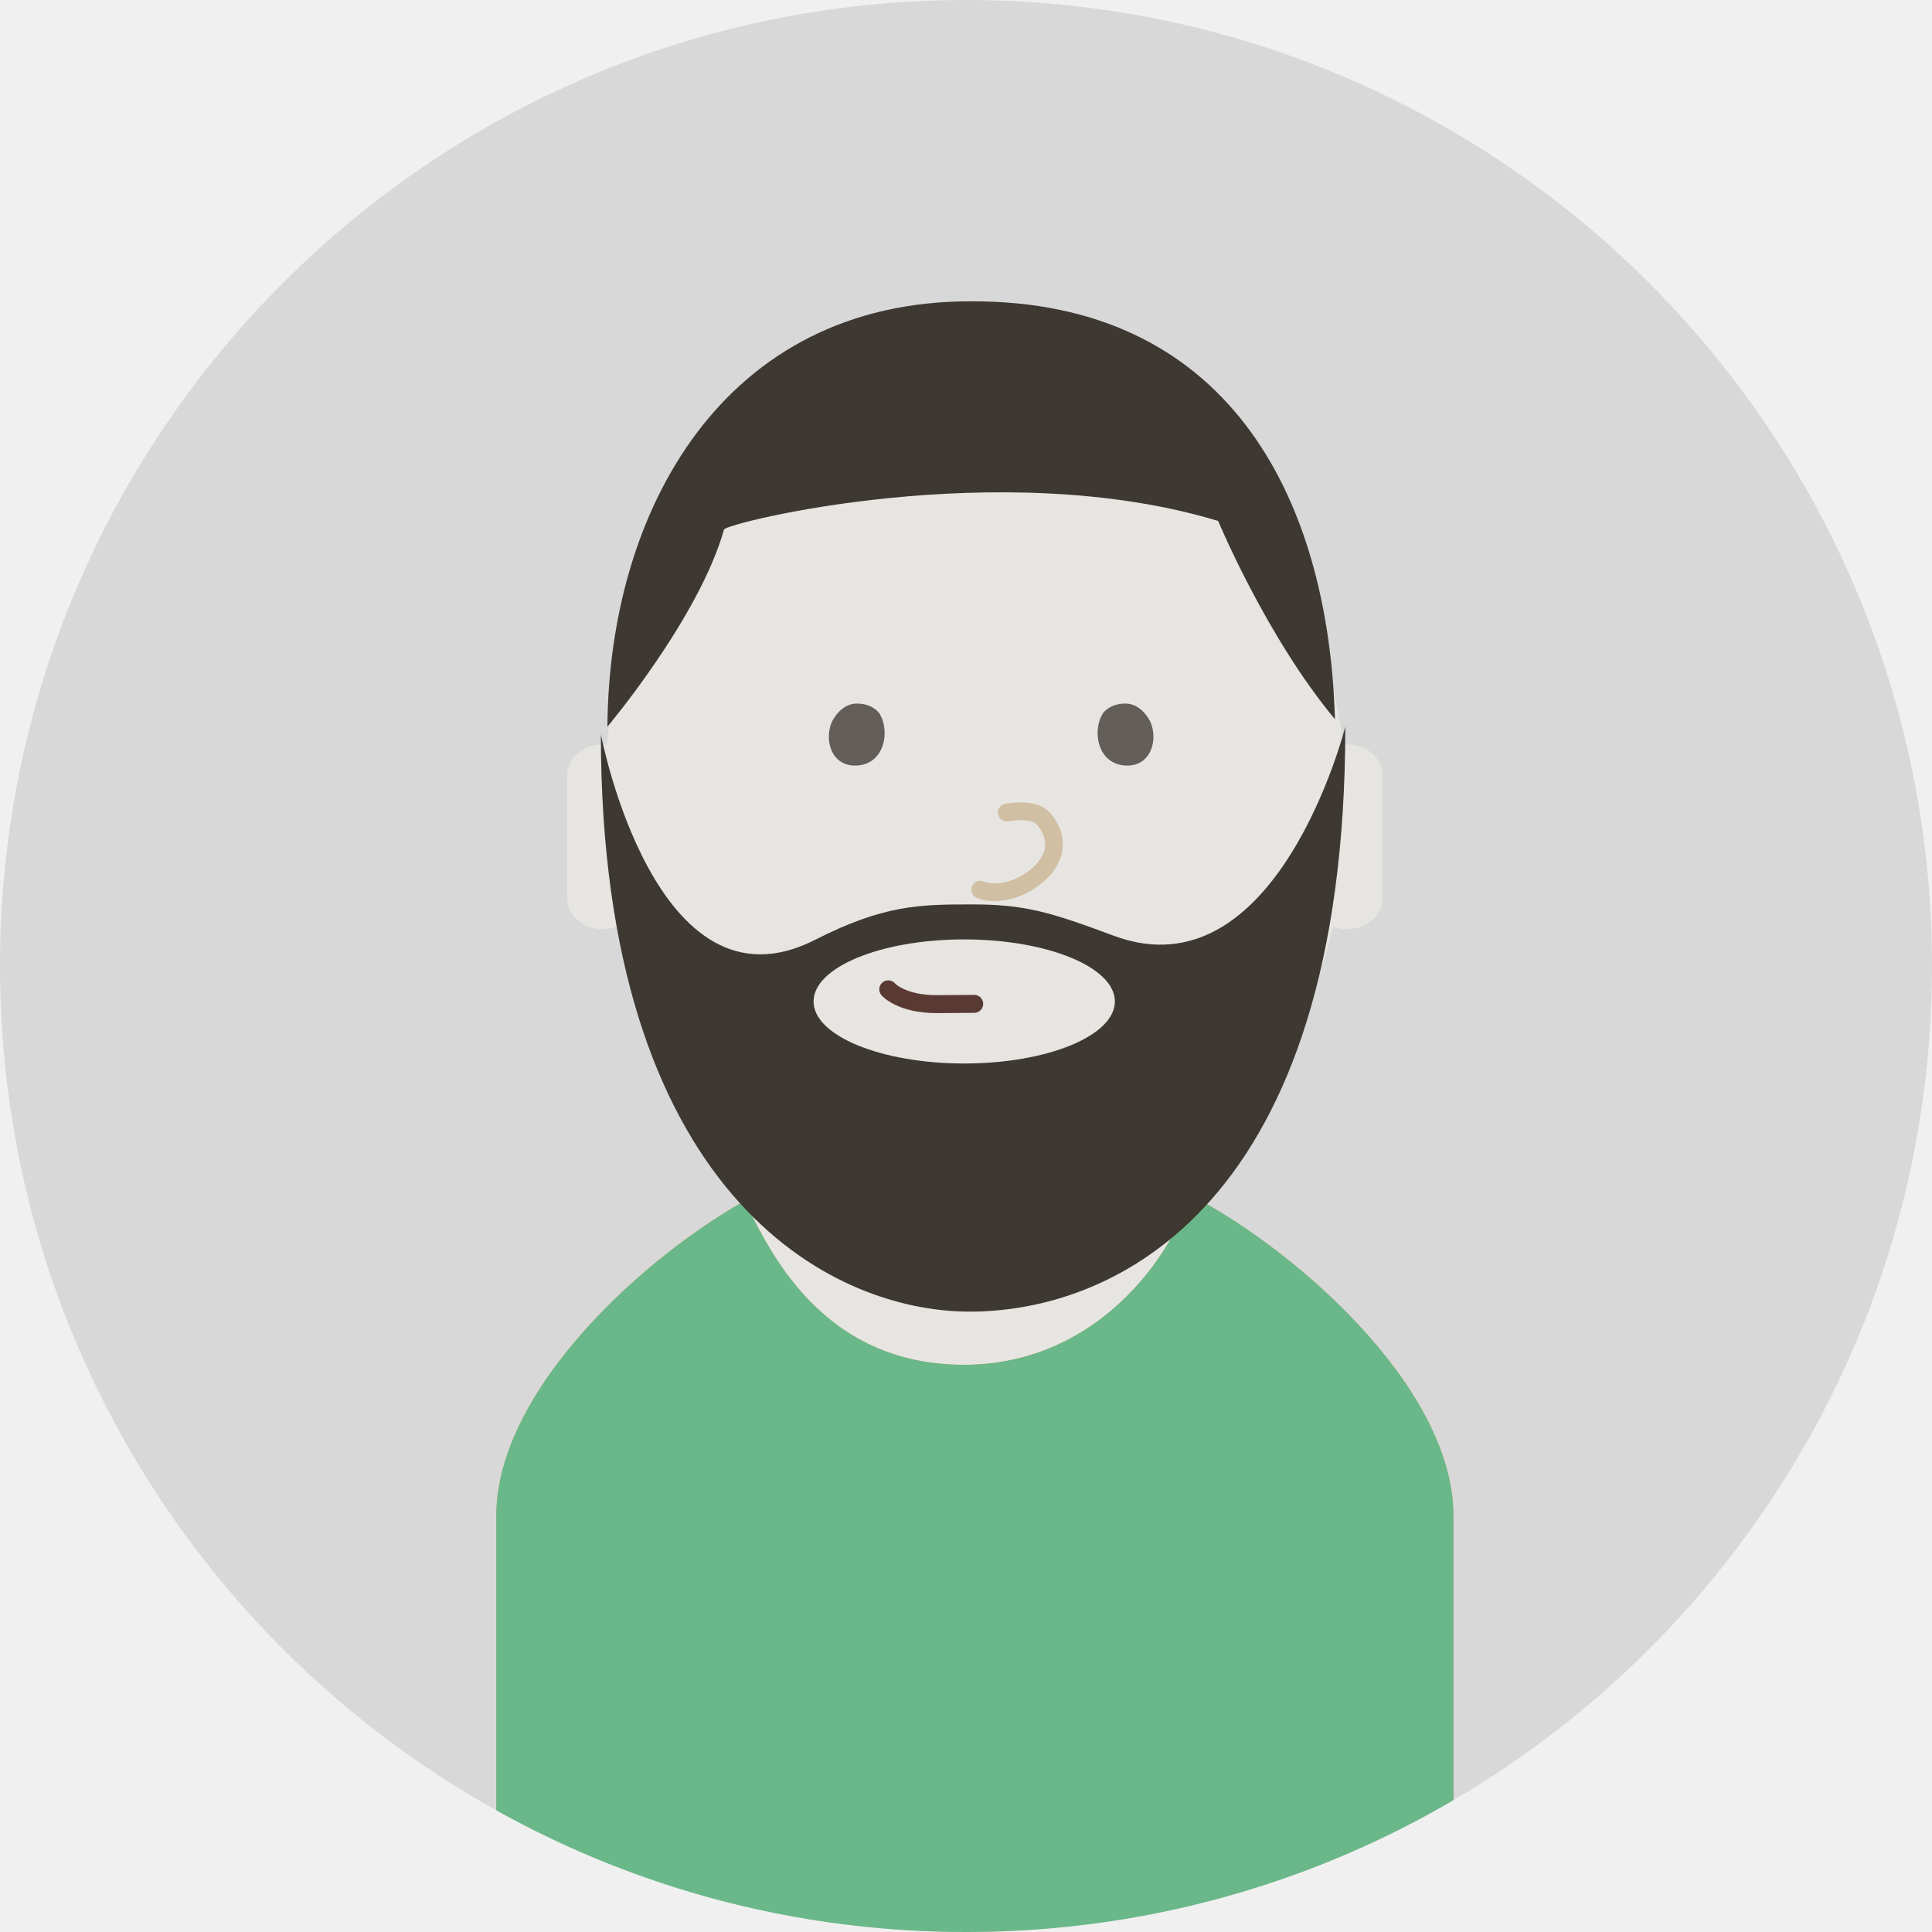
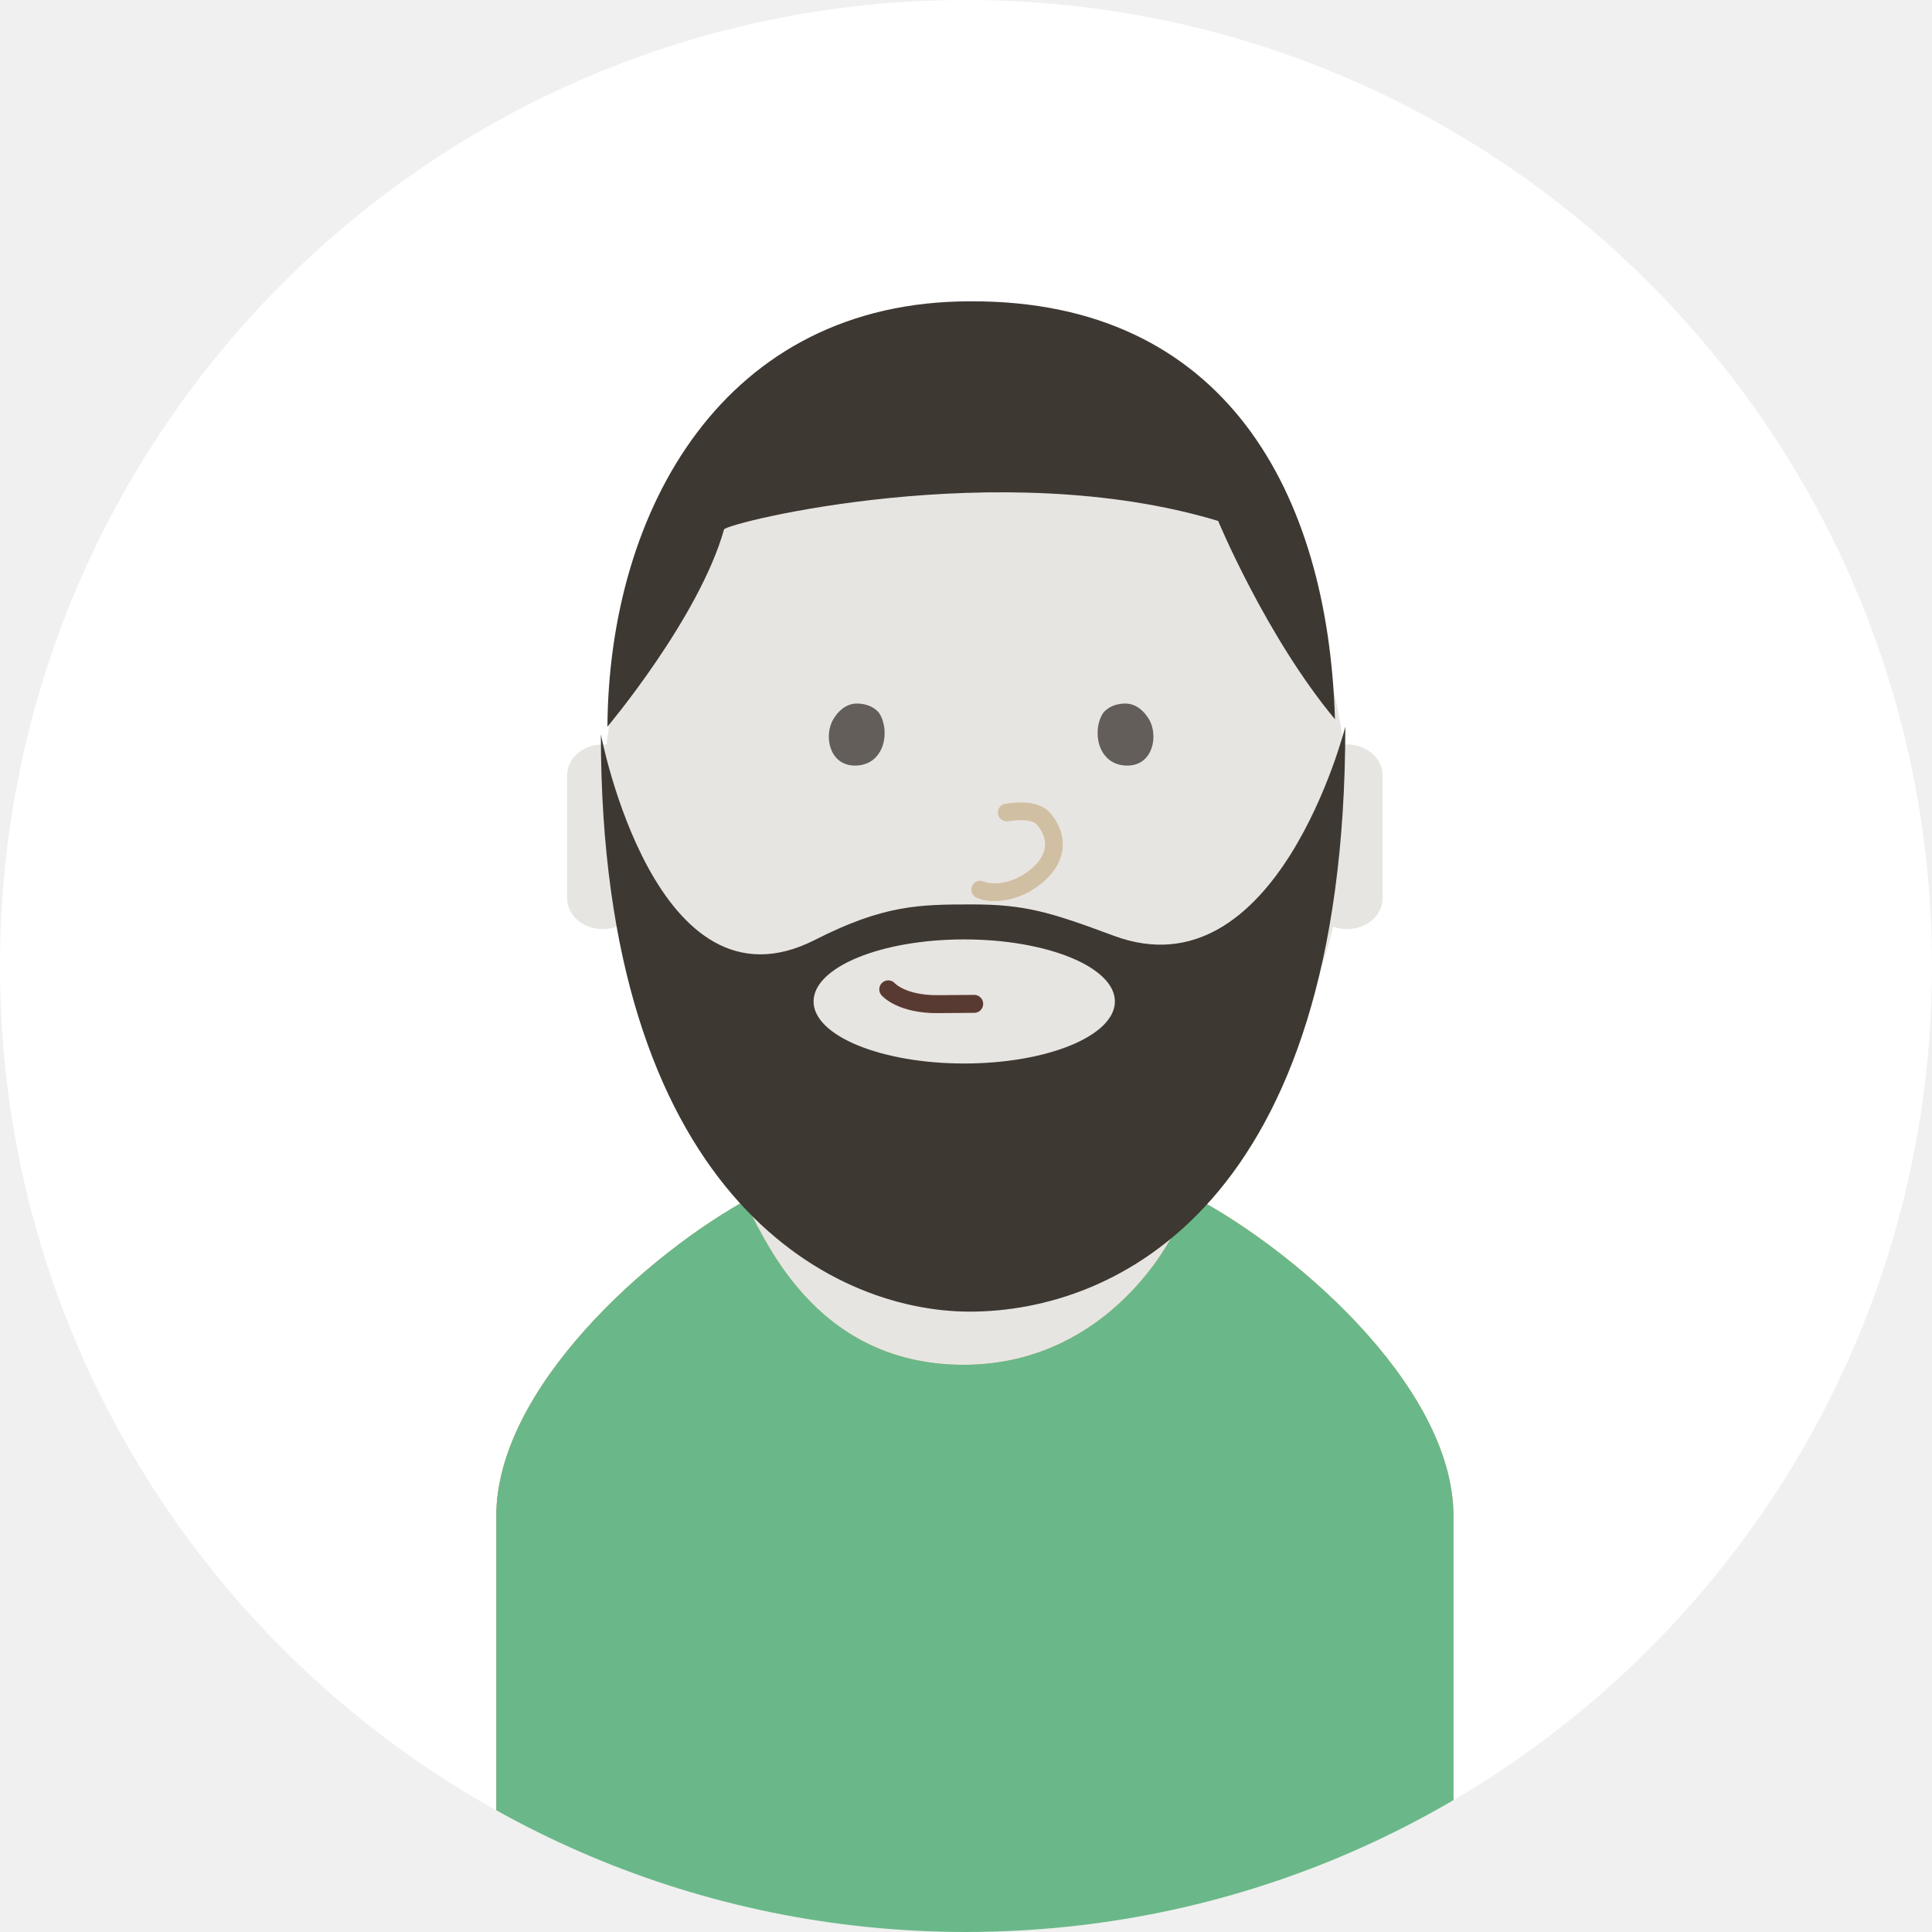
<svg xmlns="http://www.w3.org/2000/svg" xmlns:xlink="http://www.w3.org/1999/xlink" width="109" height="109">
  <defs>
    <circle id="a" cx="54.5" cy="54.5" r="54.5" />
    <path d="M38.68.18C44.676 3.128 54 11.116 54 18.523V43H0V18.523C0 11.376 8.531 3.689 14.458.509c-.3.183-.458.294-.458.294C15.021 2.493 17.766 10 26.376 10 34.99 10 39 1.941 39 .366a26.67 26.67 0 0 0-.32-.186z" id="c" />
    <path d="M41.339 23.58c-3.877-4.66-6.59-11.189-6.59-11.189-12.333-3.73-27.776.116-27.878.482C5.47 17.848.293 24 .293 24 .372 11.782 6.851-.024 20.801 0c14.309-.05 20.16 10.768 20.538 23.58z" id="e" />
    <path d="M20.5 19c-4.695 0-8.5-1.567-8.5-3.5s3.805-3.5 8.5-3.5 8.5 1.567 8.5 3.5-3.805 3.5-8.5 3.5m8.43-7.209c-3.58-1.334-5.01-1.765-7.976-1.765s-4.982.018-8.874 2C3.083 16.606 0 .43 0 .43 0 26.22 12.812 33 20.819 33 28.952 33 42 27.079 42 0c0 0-3.848 15.228-13.07 11.791" id="g" />
  </defs>
  <g fill="none" fill-rule="evenodd">
    <mask id="b" fill="#fff">
      <use xlink:href="#a" />
    </mask>
-     <use fill="#D8D8D8" fill-rule="nonzero" xlink:href="#a" />
+     <use fill="#FFF" fill-rule="nonzero" xlink:href="#a" />
    <g mask="url(#b)">
      <path d="M42 67.673C43.021 69.306 45.89 98 54.5 98 63.112 98 67 68.772 67 67.251c-13.185-7.553-25 .422-25 .422z" fill="#E7E5E2" />
      <g transform="translate(28 67)">
        <mask id="d" fill="#fff">
          <use xlink:href="#c" />
        </mask>
        <use fill="#D8A25D" xlink:href="#c" />
        <g mask="url(#d)" fill="#6AB889">
          <path d="M-33 72H93V-28H-33z" />
        </g>
      </g>
      <path d="M75.215 52.28c-2.498 10.303-10.6 17.852-20.211 17.852-9.611 0-17.714-7.55-20.21-17.855-.244.09-.512.141-.794.141-1.103 0-2-.771-2-1.726v-6.965c0-.955.897-1.727 2-1.727.074 0 .147.003.218.01C35.691 30.128 44.435 21 55.004 21c10.568 0 19.314 9.127 20.787 21.01.068-.007.138-.01.209-.01 1.105 0 2 .772 2 1.727v6.965c0 .955-.895 1.726-2 1.726a2.27 2.27 0 0 1-.785-.138z" fill="#E7E5E2" />
      <path d="M48.343 43.19c-1.447.08-1.852-1.45-1.416-2.447.082-.19.56-1.05 1.409-1.05.847 0 1.22.47 1.273.551.623.973.318 2.861-1.266 2.946M63.492 43.19c1.447.08 1.852-1.45 1.417-2.447-.083-.19-.562-1.05-1.41-1.05-.847 0-1.22.47-1.273.551-.623.973-.317 2.861 1.266 2.946" fill="#635E59" />
      <path d="M56.8 45.84c.865-.133 1.708-.1 2.104.385.965 1.186.688 2.555-.937 3.566-.812.506-1.962.713-2.667.4" stroke="#D1BFA3" stroke-linecap="round" />
      <path d="M50.114 55.817s.738.851 2.793.835l2.056-.016" stroke="#593A32" stroke-width="1.013" stroke-linecap="round" />
      <g>
        <g transform="translate(33.977 17)">
          <mask id="f" fill="#fff">
            <use xlink:href="#e" />
          </mask>
          <g mask="url(#f)" fill="#3E3832">
            <path d="M-13.682-29h67v79h-67z" />
          </g>
        </g>
      </g>
      <g>
        <g transform="translate(33.9 41)">
          <mask id="h" fill="#fff">
            <use xlink:href="#g" />
          </mask>
          <g mask="url(#h)" fill="#3E3832">
            <path d="M-13-24h69v79h-69z" />
          </g>
        </g>
      </g>
    </g>
  </g>
</svg>
